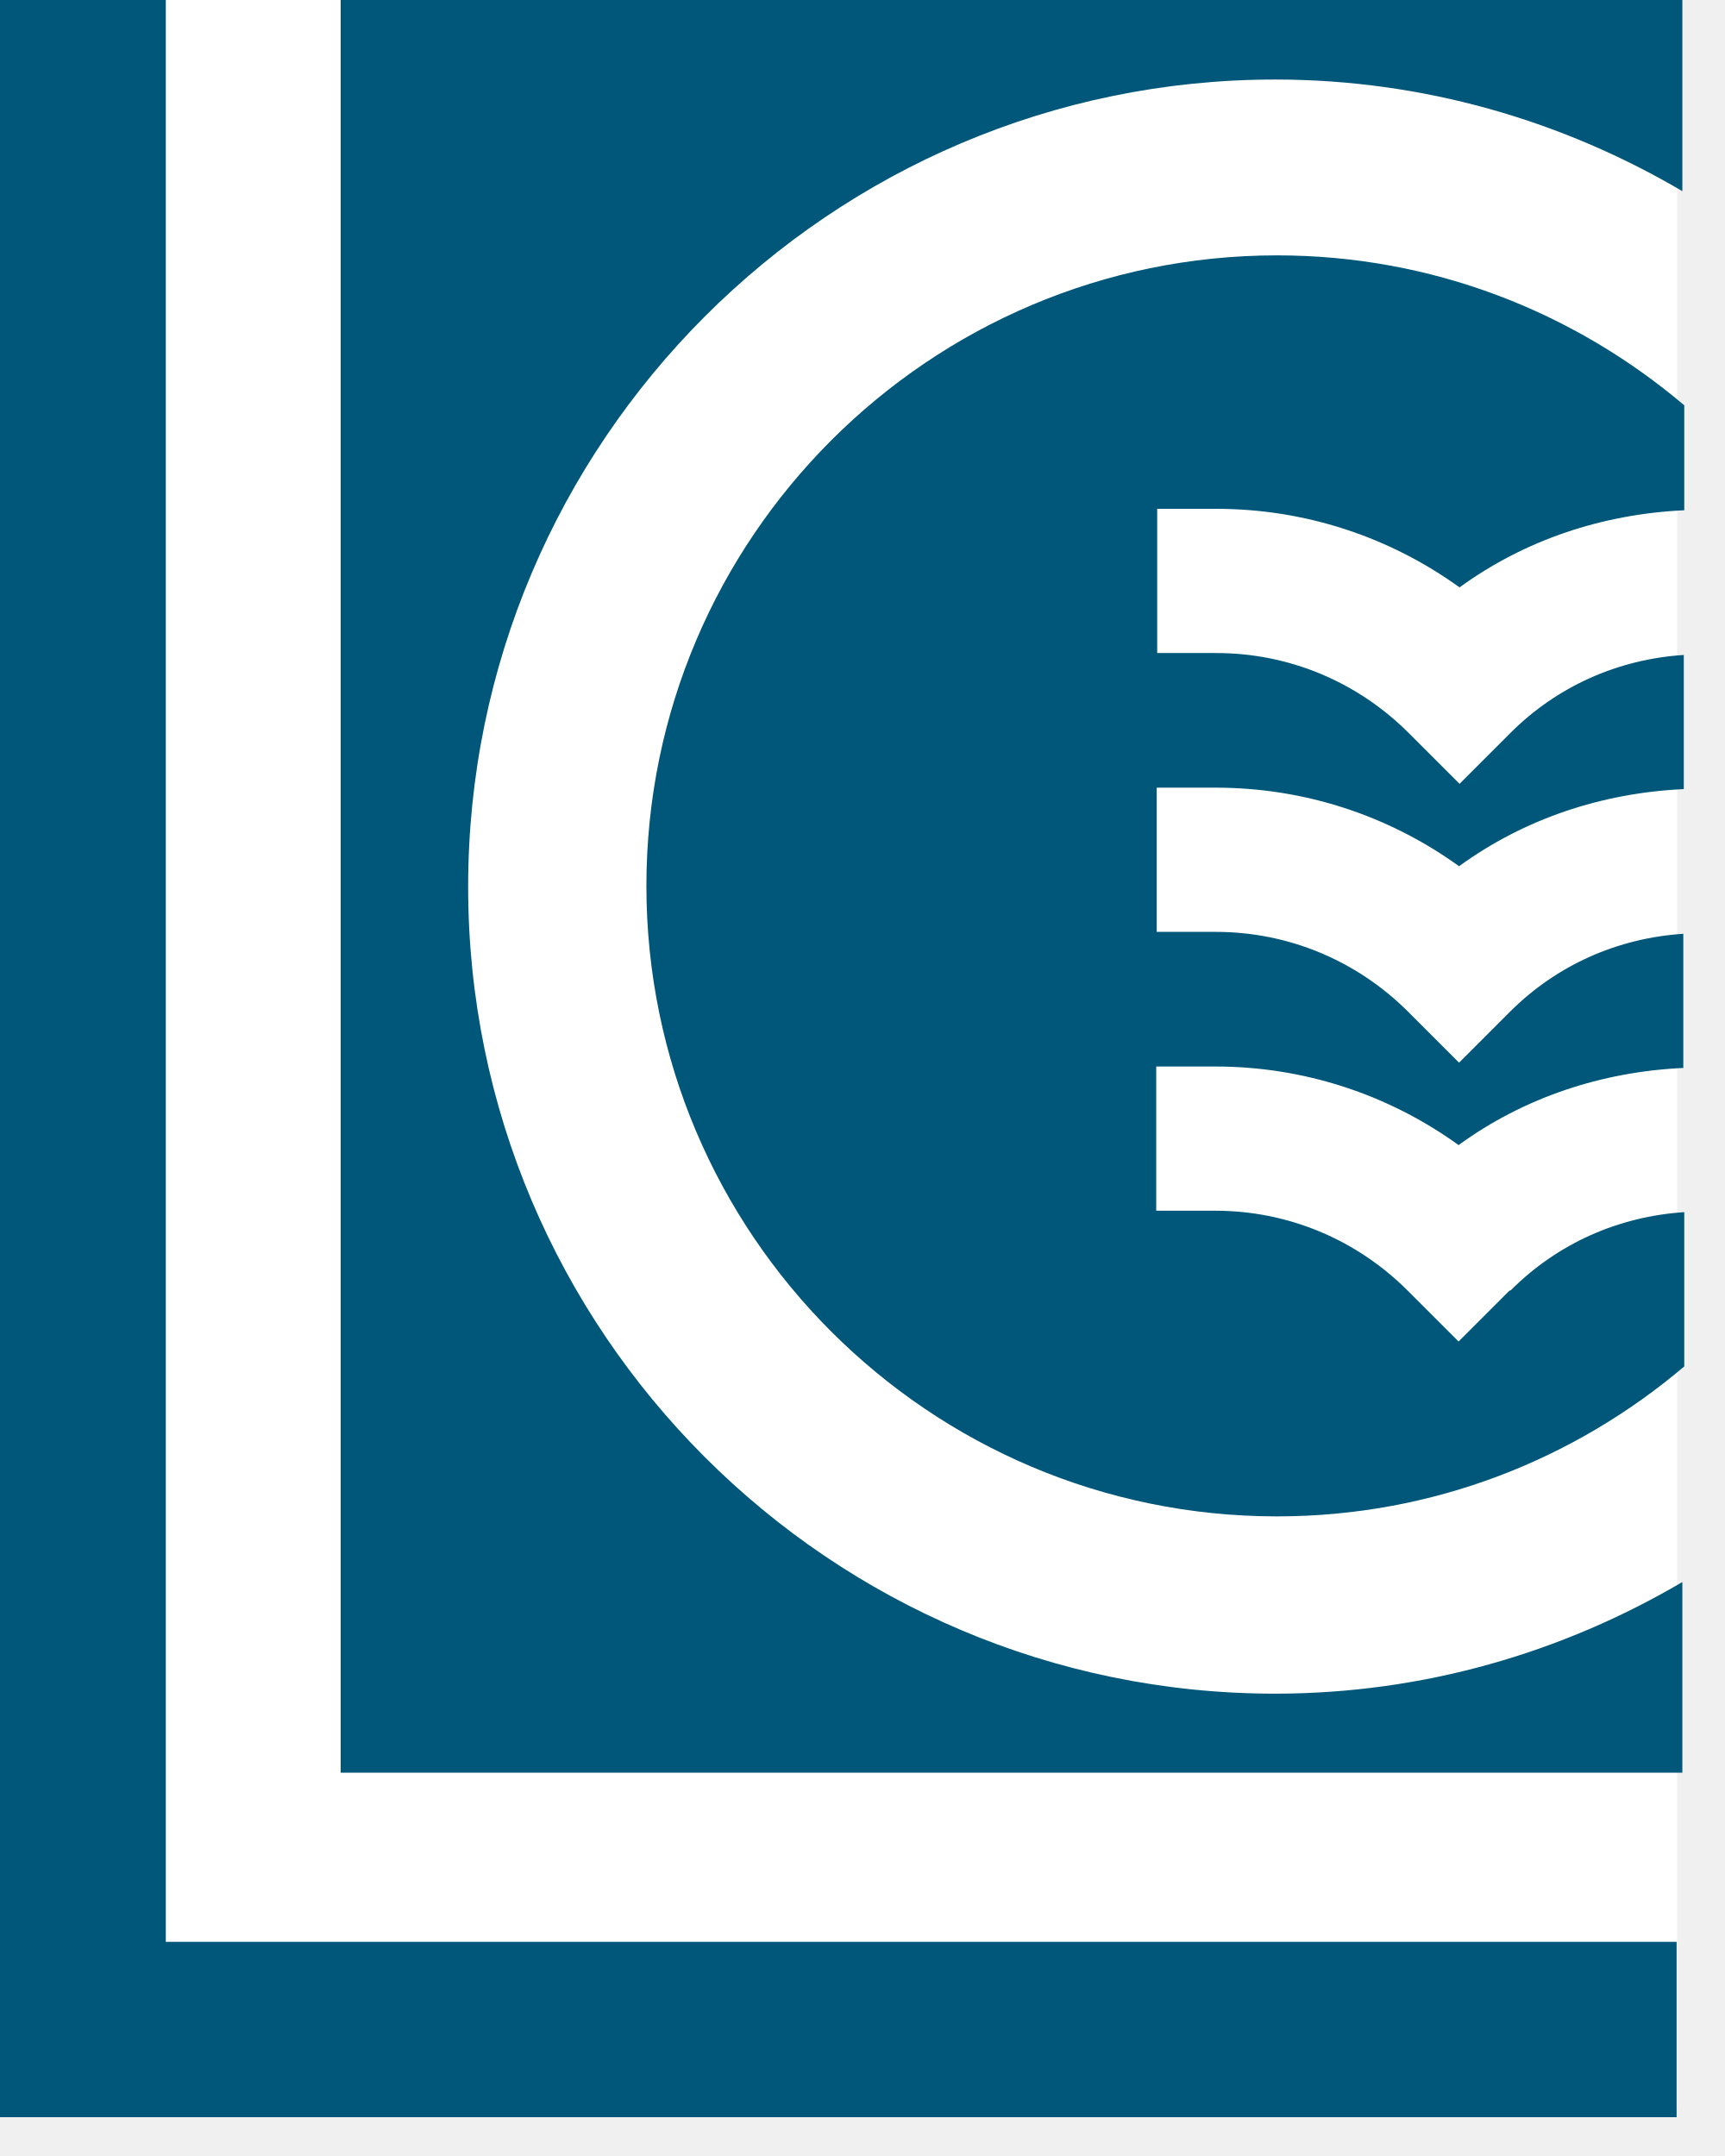
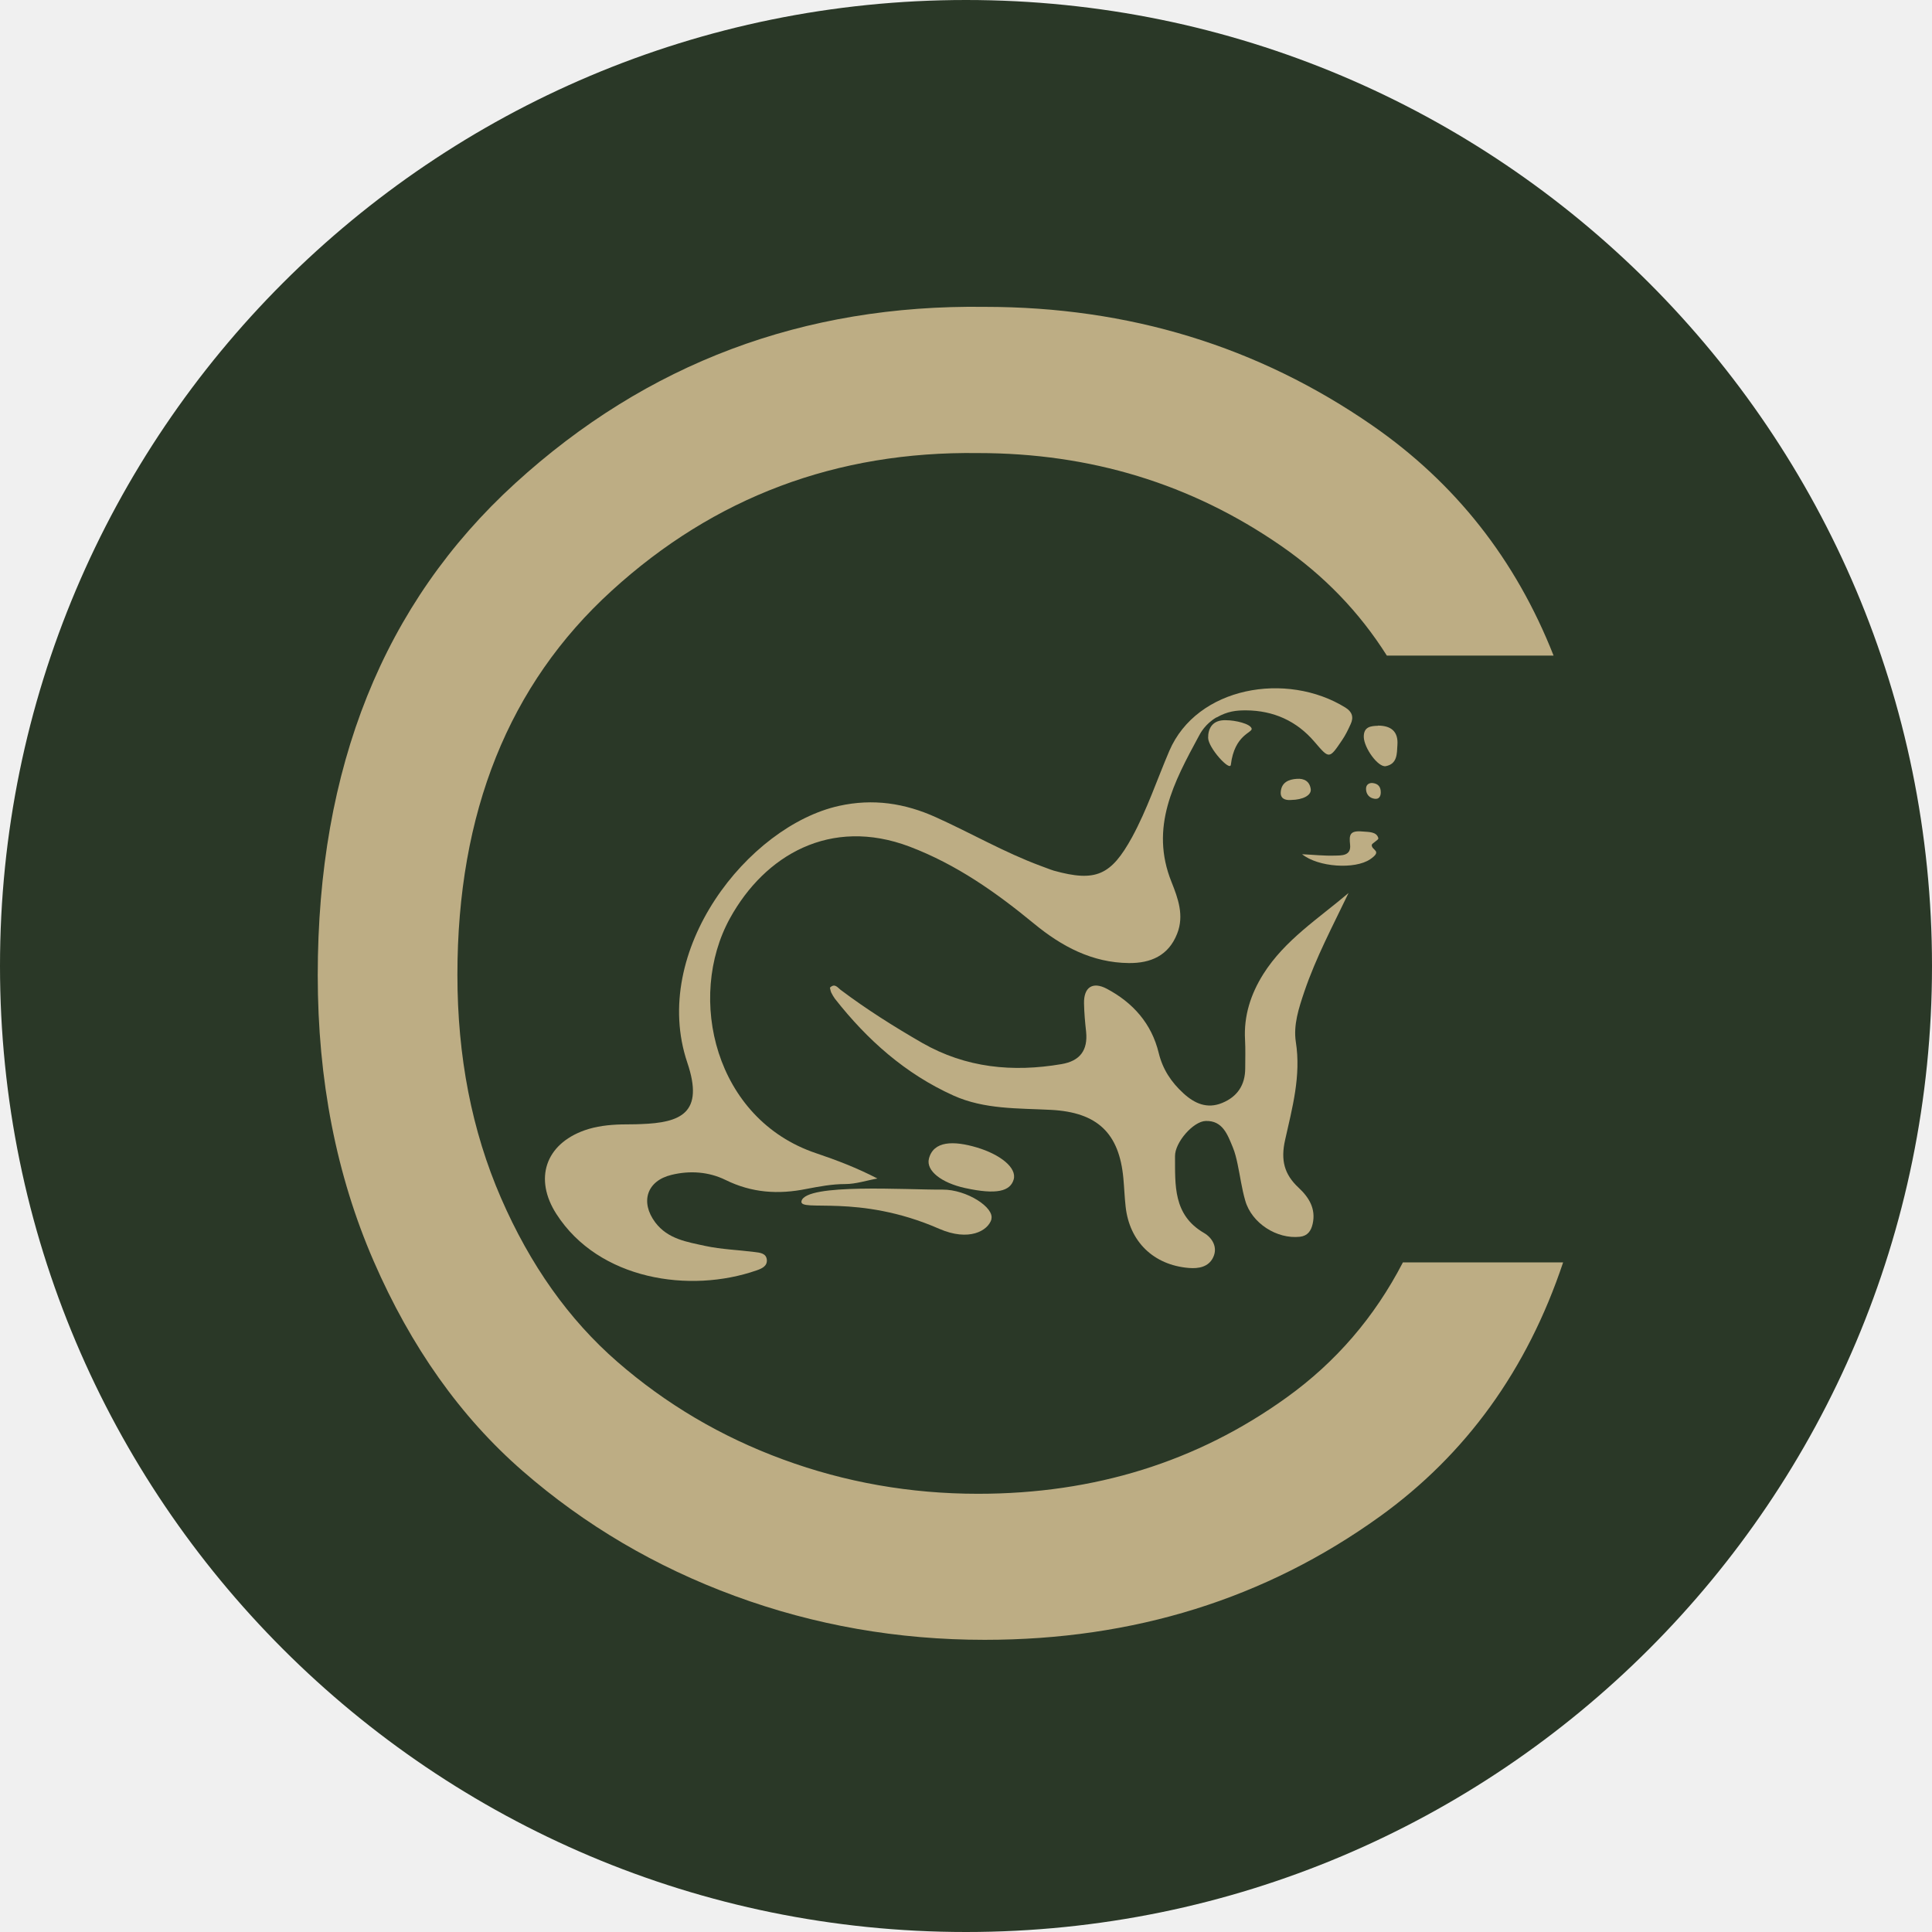
- <svg xmlns="http://www.w3.org/2000/svg" version="1.1" width="36" height="45">
-   <svg width="36" height="45" viewBox="0 0 36 45" fill="none">
-     <rect width="35" height="44" fill="white" />
-     <path d="M3.46 0H0V44.19H34.99V40.53H3.46V0Z" fill="#00577A" />
-     <path d="M7.11 0V37H35.11V33.02C32.61 34.49 29.71 35.35 26.61 35.35C17.32 35.35 9.77 27.79 9.77 18.51C9.77 9.23 17.33 1.66 26.61 1.66C29.71 1.66 32.61 2.52 35.11 3.99V0H7.11Z" fill="#00577A" />
-     <path d="M31.5 26.94L30.44 28L29.38 26.94C28.31 25.87 26.88 25.27 25.36 25.27H24.13V22.26H25.36C27.21 22.26 28.97 22.84 30.44 23.9C31.8 22.91 33.42 22.37 35.13 22.29V19.49C33.76 19.58 32.49 20.14 31.51 21.12L30.45 22.18L29.39 21.12C28.32 20.05 26.89 19.45 25.37 19.45H24.14V16.44H25.37C27.22 16.44 28.98 17.02 30.45 18.08C31.81 17.09 33.43 16.55 35.14 16.47V13.67C33.77 13.76 32.5 14.32 31.52 15.3L30.46 16.36L29.4 15.3C28.33 14.23 26.9 13.63 25.38 13.63H24.15V10.62H25.38C27.23 10.62 28.99 11.2 30.46 12.26C31.82 11.27 33.44 10.73 35.15 10.65V8.46C32.85 6.51 29.89 5.33 26.65 5.33C19.4 5.33 13.49 11.23 13.49 18.49C13.49 25.75 19.39 31.65 26.65 31.65C29.89 31.65 32.85 30.47 35.15 28.52V25.3C33.78 25.39 32.51 25.95 31.53 26.93L31.5 26.94Z" fill="#00577A" />
+ <svg xmlns="http://www.w3.org/2000/svg" version="1.1" width="529" height="529">
+   <svg version="1.1" width="529" height="529">
+     <svg width="529" height="529" viewBox="0 0 529 529" fill="none">
+       <path d="M264.5 0C410.579 0 529 118.421 529 264.5C529 410.579 410.579 529 264.5 529C118.421 529 0 410.579 0 264.5C0 118.421 118.421 0 264.5 0Z" fill="#2A3827" />
+       <path d="M277.549 322.974C276.6 326.154 272.946 327.198 264.261 325.299C257.759 323.876 253.535 320.553 254.342 317.279C255.576 312.343 261.128 312.296 267.488 314.194C273.847 316.092 278.498 319.747 277.549 322.974Z" fill="#BDAD84" />
+       <path d="M271.477 333.84C270.527 337.02 265.307 340.01 257.144 336.451C234.933 326.721 218.655 332.084 219.461 328.857C220.695 323.921 248.317 325.82 258.046 325.725C264.69 325.677 272.378 330.661 271.429 333.84H271.477Z" fill="#BDAD84" />
+       <path d="M333.125 196.399C329.993 198.203 328.664 200.765 328.237 201.572C321.498 214.054 314.711 226.488 320.786 241.533C322.542 245.946 324.298 250.692 322.305 255.676C319.932 261.703 315.044 263.744 309.111 263.696C299.05 263.601 290.697 259.14 283.151 252.923C272.71 244.333 261.889 236.692 249.028 231.804C227.386 223.641 209.399 234.129 199.86 251.452C187.9 273.188 195.731 306.457 223.447 315.759C229.095 317.657 234.648 319.793 240.248 322.688C237.305 323.21 234.363 324.207 231.42 324.207C227.813 324.207 224.302 324.871 220.837 325.536C213.101 327.102 205.84 326.627 198.626 323.068C194.07 320.837 188.897 320.457 183.866 321.691C177.127 323.305 175.229 329.095 179.405 334.695C182.87 339.299 188.138 340.058 193.121 341.15C197.535 342.099 202.138 342.241 206.599 342.811C208.023 343 209.779 343.095 209.969 344.946C210.111 346.702 208.545 347.367 207.169 347.841C188.944 354.201 163.981 350.499 152.353 332.417C146.184 322.83 149.269 313.339 160.042 309.494C163.269 308.355 166.686 307.976 170.103 307.881C171.907 307.833 173.663 307.881 175.466 307.786C186.382 307.406 192.884 304.796 188.185 290.938C177.886 260.327 204.843 226.156 229.759 220.651C239.014 218.61 247.699 219.891 256.289 223.783C265.876 228.102 275.035 233.417 284.907 237.072C286.141 237.499 287.327 238.021 288.561 238.4C300.046 241.58 304.223 239.682 309.965 229.241C314.094 221.647 316.799 213.484 320.169 205.606C327.715 187.999 352.299 183.775 368.388 193.741C370.238 194.88 370.713 196.399 369.811 198.297C369.147 199.769 368.435 201.24 367.533 202.569C363.926 207.932 363.974 207.837 359.94 203.138C355.052 197.396 348.692 194.548 341.146 194.501C338.488 194.501 336.115 194.738 333.125 196.447V196.399Z" fill="#BDAD84" />
+       <path d="M369.239 244.523C364.92 253.54 360.317 262.178 357.137 271.527C355.618 276.036 354.099 280.639 354.811 285.29C356.283 294.592 353.815 303.42 351.869 312.152C350.635 317.658 351.632 321.549 355.571 325.204C358.371 327.814 360.364 330.946 359.415 335.123C358.988 337.021 358.039 338.397 355.95 338.635C349.638 339.346 342.709 334.933 340.953 328.716C340.004 325.441 339.577 322.071 338.865 318.749C338.533 317.183 338.153 315.569 337.536 314.098C336.113 310.681 334.784 306.789 330.133 306.932C326.716 307.027 321.685 312.817 321.732 316.566C321.78 324.444 321.163 332.655 329.658 337.59C331.936 338.919 333.502 341.53 332.173 344.282C330.939 346.892 328.234 347.415 325.482 347.177C315.847 346.37 309.251 339.963 308.207 330.377C307.922 327.814 307.827 325.204 307.59 322.641C306.451 310.207 300.423 304.559 287.799 303.894C278.782 303.42 269.527 303.8 261.032 299.955C247.886 294.023 237.445 284.721 228.617 273.473C228.238 272.951 227.906 272.382 227.621 271.812C227.431 271.385 227.336 270.91 227.241 270.436C228.57 269.107 229.377 270.436 230.136 271.005C237.255 276.368 244.801 281.114 252.537 285.575C264.497 292.409 277.311 293.643 290.647 291.365C295.677 290.511 297.908 287.616 297.386 282.49C297.101 279.928 296.864 277.317 296.816 274.755C296.721 270.341 299.142 268.68 303.034 270.721C310.2 274.517 315.325 280.26 317.271 288.328C318.363 292.789 320.688 296.301 324.01 299.338C327.048 302.138 330.512 303.705 334.641 301.996C338.818 300.288 340.953 297.06 340.953 292.504C340.953 289.894 341.048 287.331 340.906 284.721C340.526 278.124 342.472 272.192 345.889 266.734C351.774 257.384 361.029 251.5 369.286 244.476L369.239 244.523Z" fill="#BDAD84" />
+       <path d="M356.522 233.893C359.56 234.035 362.502 234.367 365.445 234.272C367.248 234.225 370.001 234.415 369.669 231.282C369.384 228.625 369.526 227.343 373.086 227.676C374.699 227.818 376.977 227.676 377.404 229.526C377.499 230.001 375.601 230.903 375.601 231.377C375.554 232.896 378.638 232.896 375.174 235.269C370.997 238.117 360.936 237.452 356.522 233.893Z" fill="#BDAD84" />
+       <path d="M377.308 198.678C380.82 198.678 382.908 200.244 382.623 203.993C382.481 206.366 382.623 209.166 379.443 209.783C377.355 210.163 373.511 204.847 373.416 201.81C373.368 199.01 375.267 198.773 377.308 198.725V198.678Z" fill="#BDAD84" />
+       <path d="M335.737 197.205C338.205 197.205 342.334 198.154 342.713 199.483C343.046 200.622 338.015 201.097 337.018 209.402C336.781 211.3 330.849 204.798 330.801 202.046C330.754 199.53 331.94 197.015 335.784 197.205H335.737Z" fill="#BDAD84" />
+       <path d="M353.533 219.039C351.872 219.181 350.496 218.659 350.686 216.761C350.923 214.198 352.869 213.391 355.099 213.249C357.14 213.106 358.611 213.96 358.896 216.096C359.086 217.757 356.76 218.991 353.533 219.039Z" fill="#BDAD84" />
+       <path d="M375.695 214.387C377.403 214.53 378.068 215.479 378.068 216.95C378.068 218.089 377.545 218.896 376.359 218.706C374.983 218.516 374.081 217.52 374.033 216.096C373.986 214.957 374.698 214.387 375.695 214.387Z" fill="#BDAD84" />
+       <path d="M384.104 345.699C376.361 360.647 365.767 372.976 352.227 382.688C327.809 400.253 299.638 409.013 267.809 409.013C249.234 409.013 231.419 405.871 214.459 399.635C197.452 393.399 182.345 384.449 169.043 372.881C155.742 361.313 145.148 346.366 137.167 327.991C129.186 309.615 125.242 289.288 125.242 266.915C125.242 222.5 139.304 187.416 167.476 161.757C195.599 136.099 229.044 123.531 267.809 124.055C298.593 124.055 326.194 132.481 350.66 149.38C362.536 157.568 372.228 167.613 379.734 179.514H425.387C415.031 153.236 398.499 132.243 375.743 116.486C344.436 94.826 309.092 84.02 269.614 84.02C219.97 83.353 177.119 99.444 141.062 132.338C105.005 165.232 87 210.123 87 267.057C87 295.667 92.083 321.754 102.297 345.271C112.511 368.787 126.098 387.972 143.105 402.776C160.112 417.581 179.495 429.006 201.253 437.004C223.01 445.001 245.813 449 269.614 449C310.422 449 346.479 437.765 377.786 415.249C401.396 398.254 418.166 375.071 428 345.652H384.104V345.699Z" fill="#BDAD84" />
+     </svg>
  </svg>
  <style>@media (prefers-color-scheme: light) { :root { filter: none; } }
@media (prefers-color-scheme: dark) { :root { filter: none; } }
</style>
</svg>
